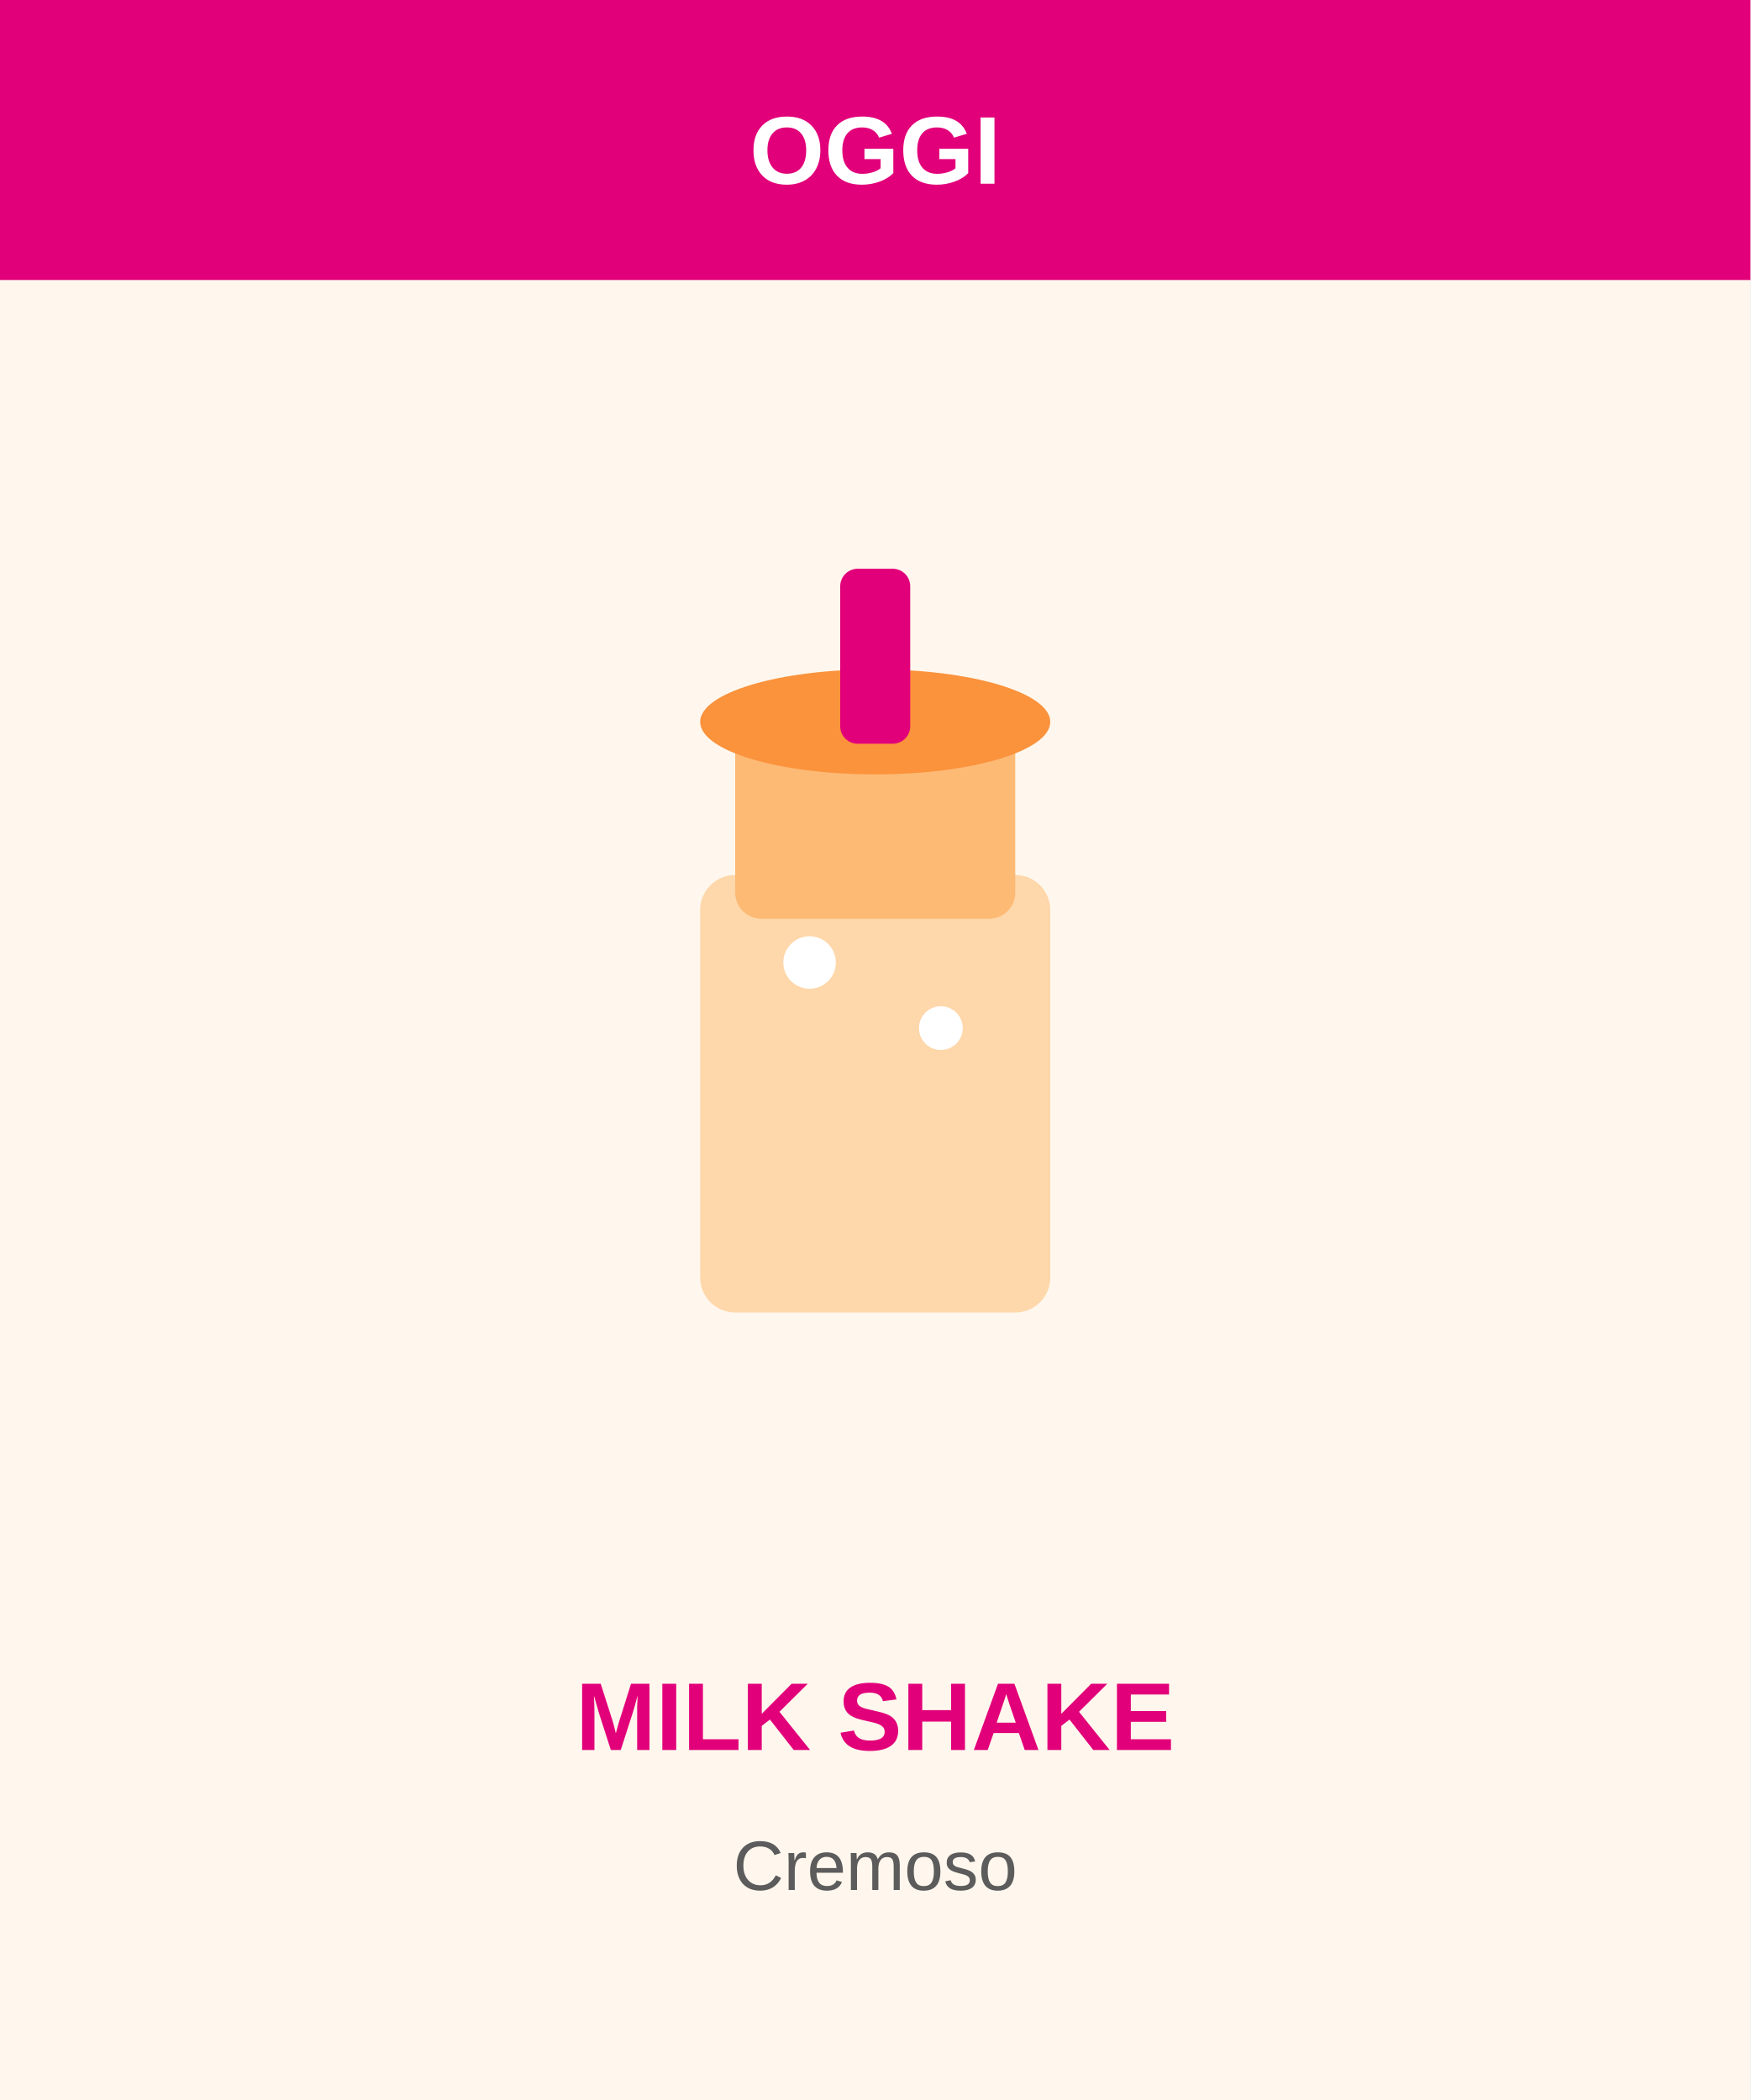
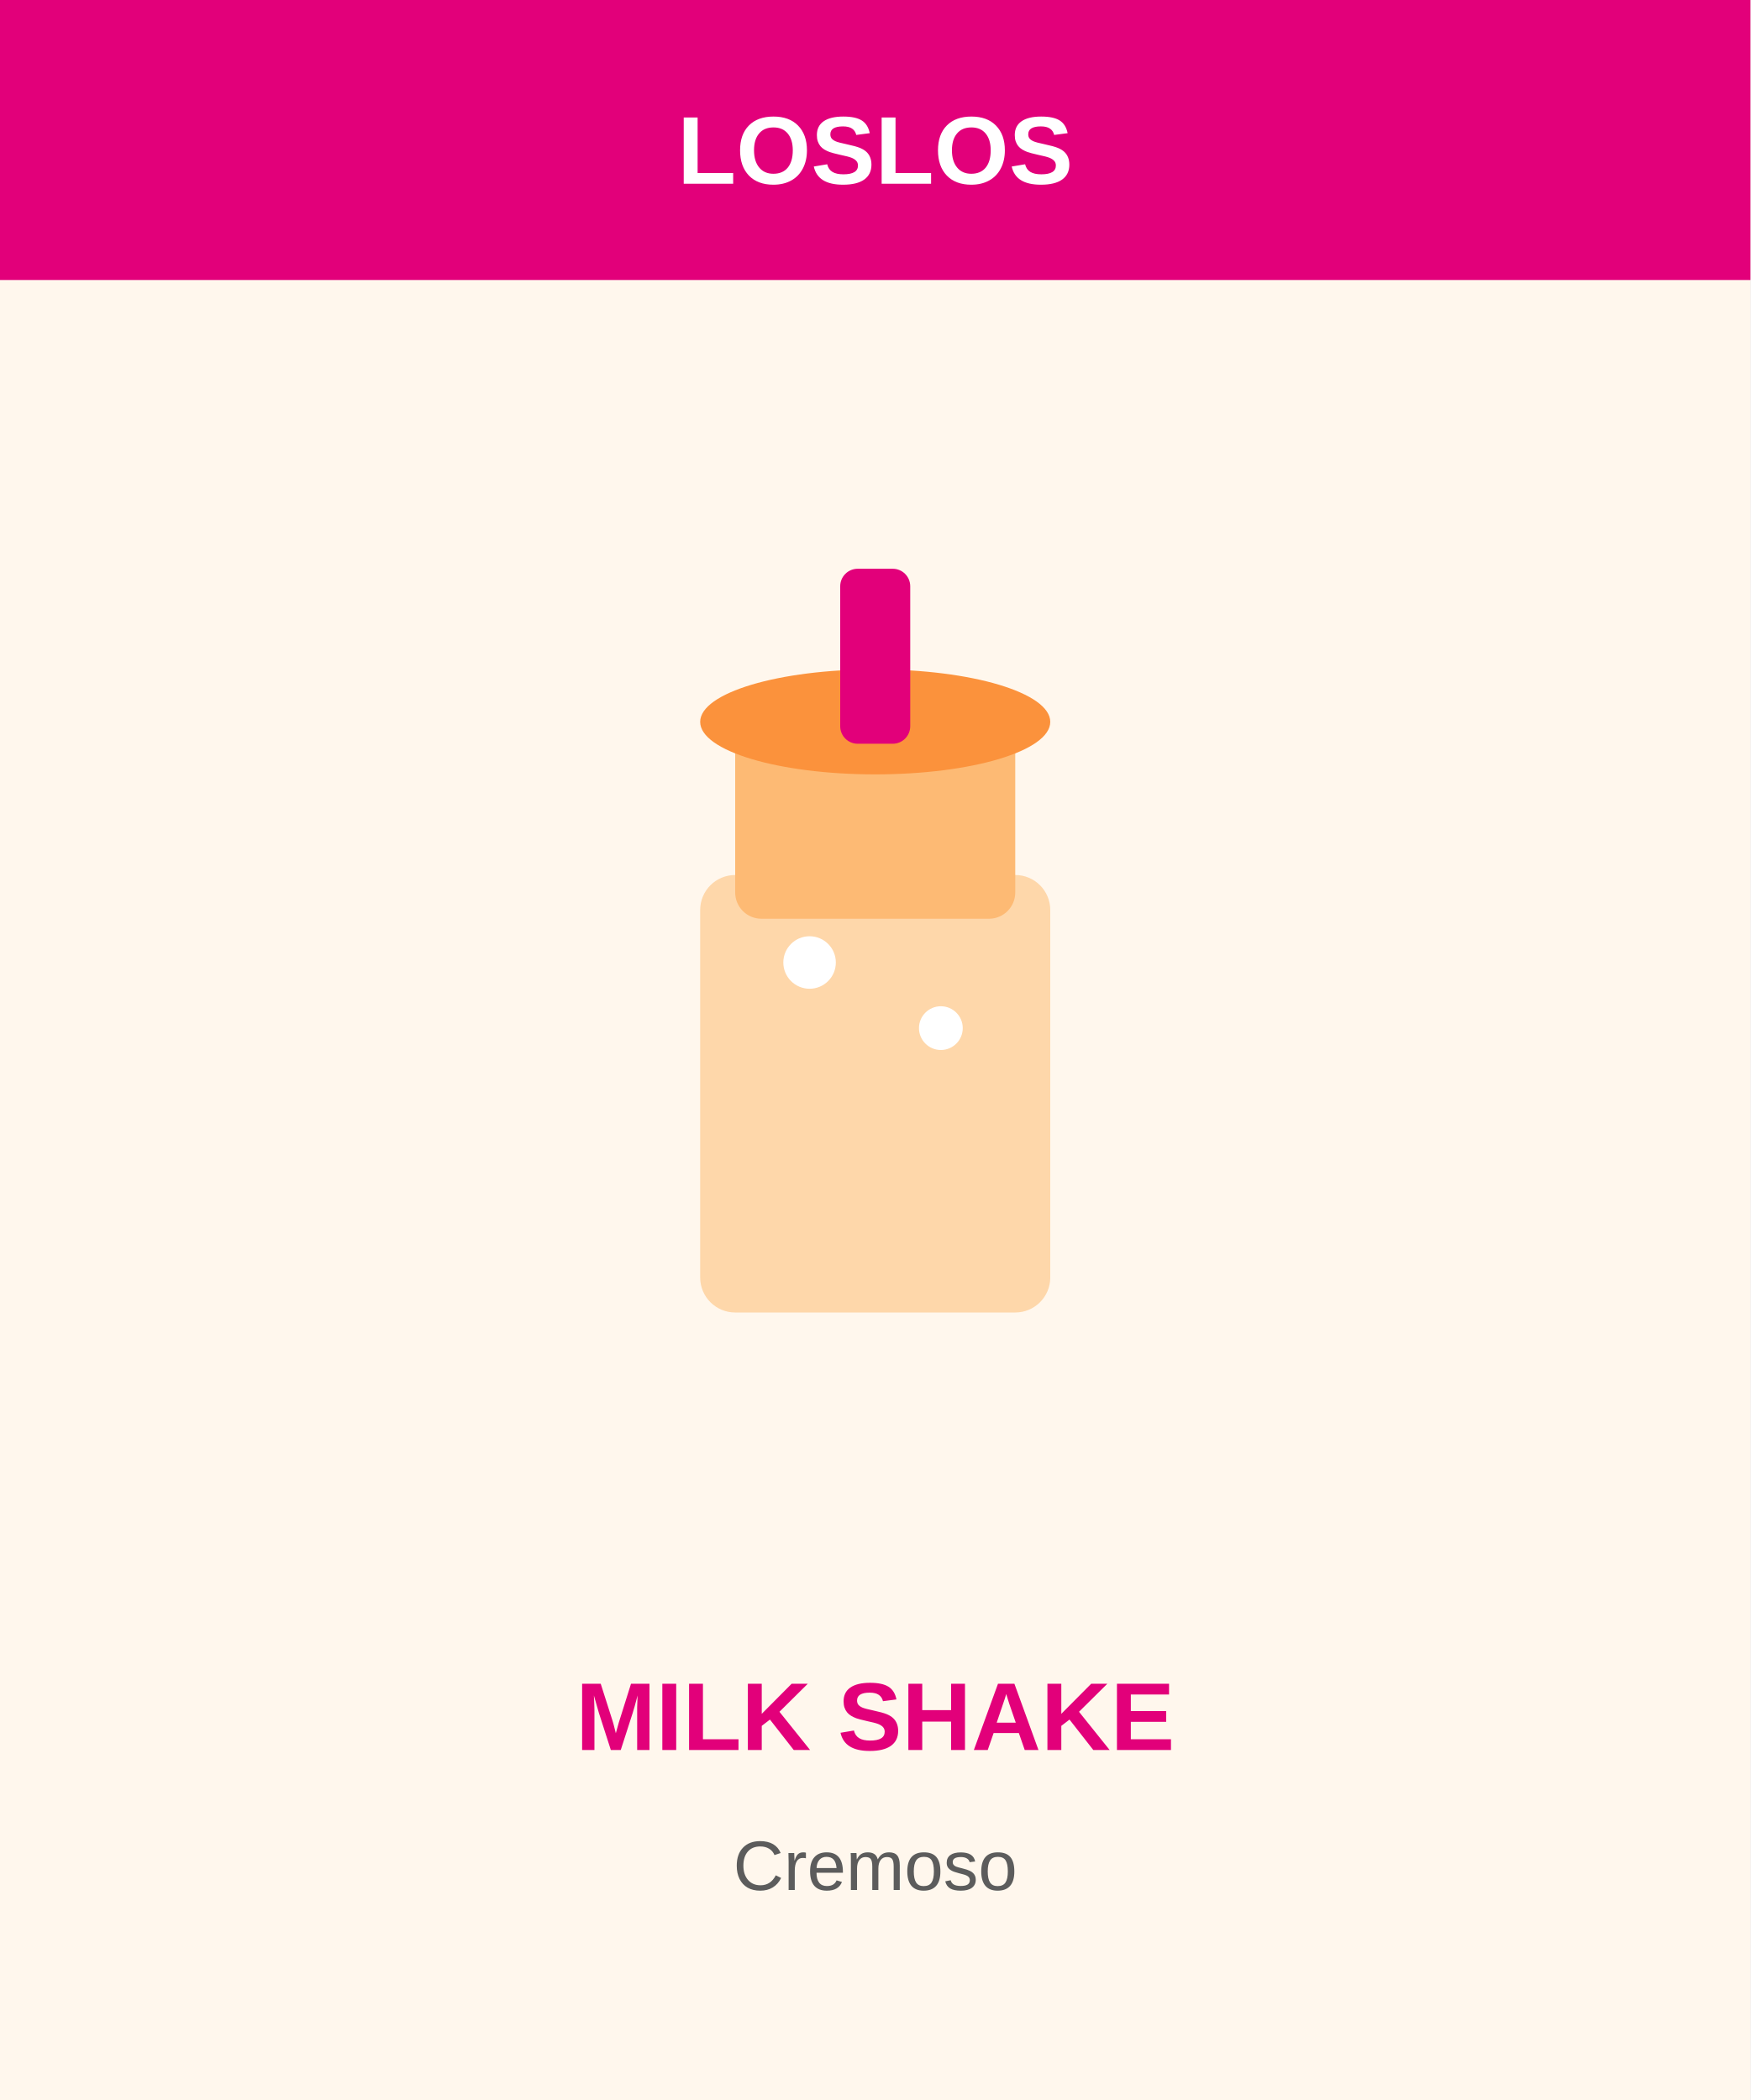
- <svg xmlns="http://www.w3.org/2000/svg" viewBox="0 0 400 480" role="img" aria-label="Milk Shake Oggi">
+ <svg xmlns="http://www.w3.org/2000/svg" viewBox="0 0 400 480" role="img" aria-label="Milk Shake Loslos">
  <rect width="400" height="480" fill="#FFF7ED" />
  <rect width="400" height="64" fill="#E2007A" />
-   <text x="200" y="42" text-anchor="middle" fill="#fff" font-family="Arial,Helvetica,sans-serif" font-size="22" font-weight="700">OGGI</text>
+   <text x="200" y="42" text-anchor="middle" fill="#fff" font-family="Arial,Helvetica,sans-serif" font-size="22" font-weight="700">LOSLOS</text>
  <rect x="160" y="200" width="80" height="100" rx="8" fill="#FED7AA" />
  <rect x="168" y="160" width="64" height="50" rx="6" fill="#FDBA74" />
  <ellipse cx="200" cy="165" rx="40" ry="12" fill="#FB923C" />
  <rect x="192" y="130" width="16" height="40" rx="4" fill="#E2007A" />
  <circle cx="185" cy="220" r="6" fill="#fff" />
  <circle cx="215" cy="235" r="5" fill="#fff" />
  <text x="200" y="400" text-anchor="middle" fill="#E2007A" font-family="Arial,Helvetica,sans-serif" font-size="22" font-weight="800">MILK SHAKE</text>
  <text x="200" y="432" text-anchor="middle" fill="#5C5C5C" font-family="Arial,Helvetica,sans-serif" font-size="16">Cremoso</text>
</svg>
